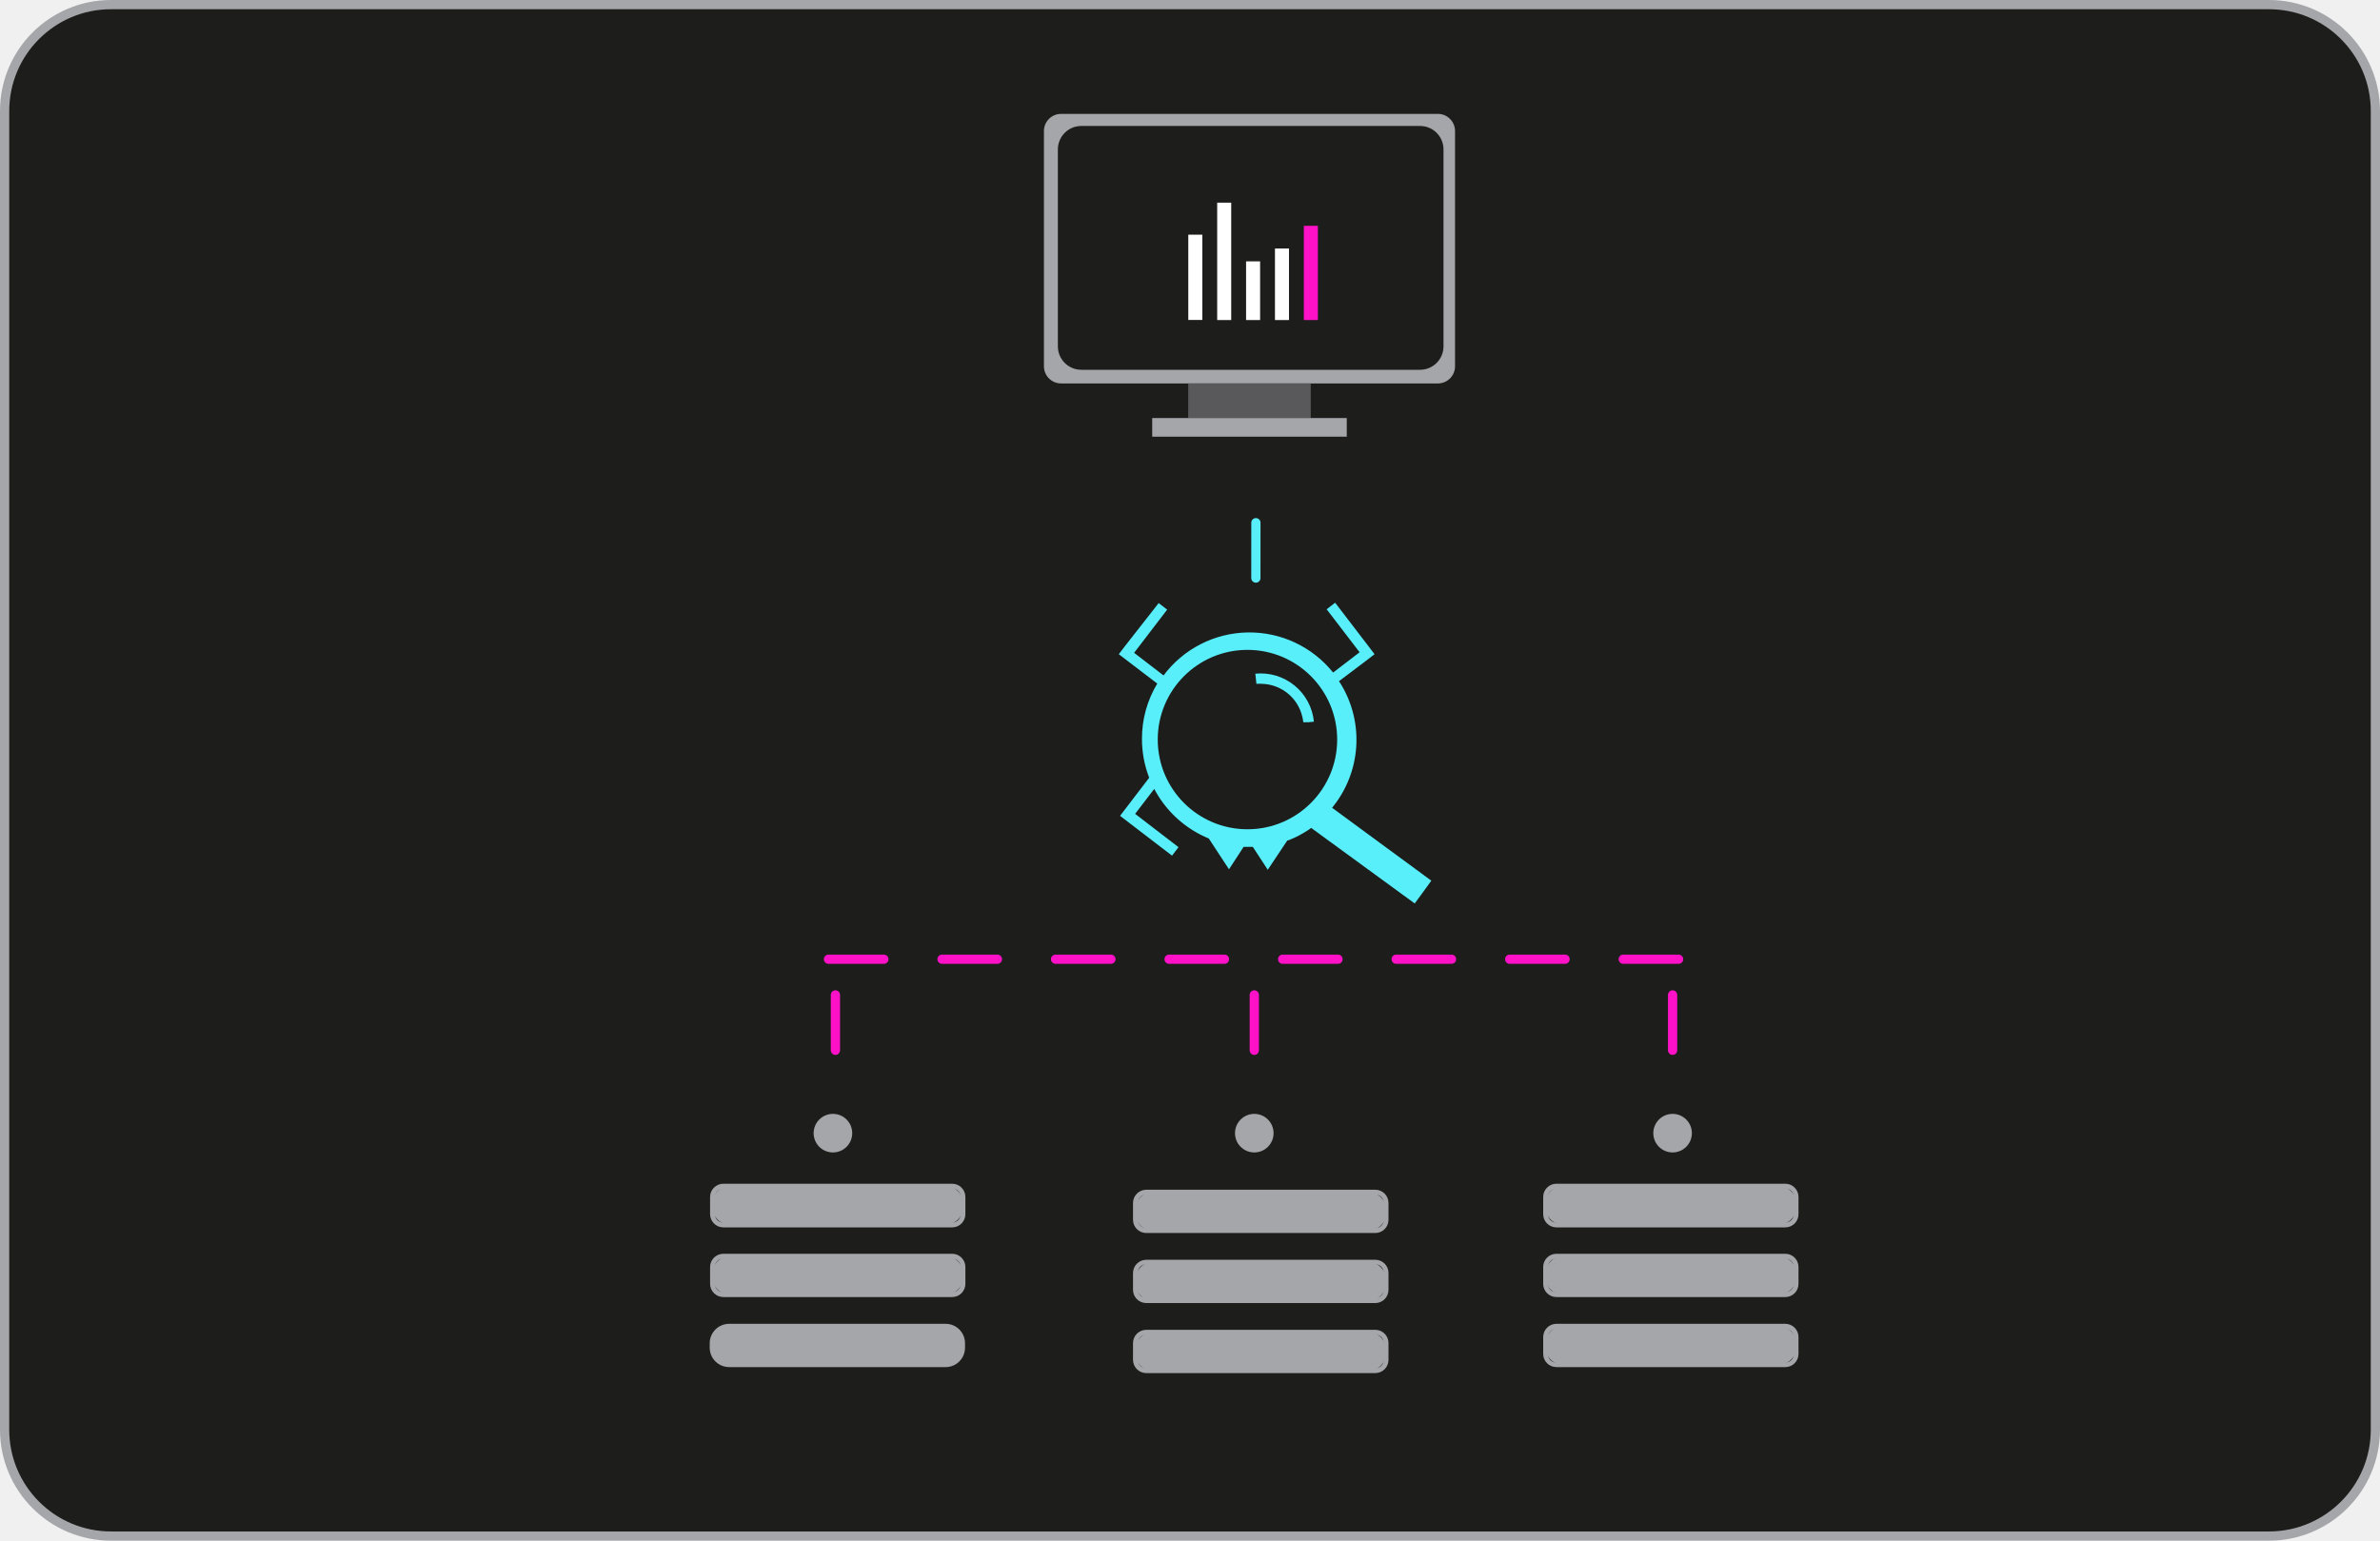
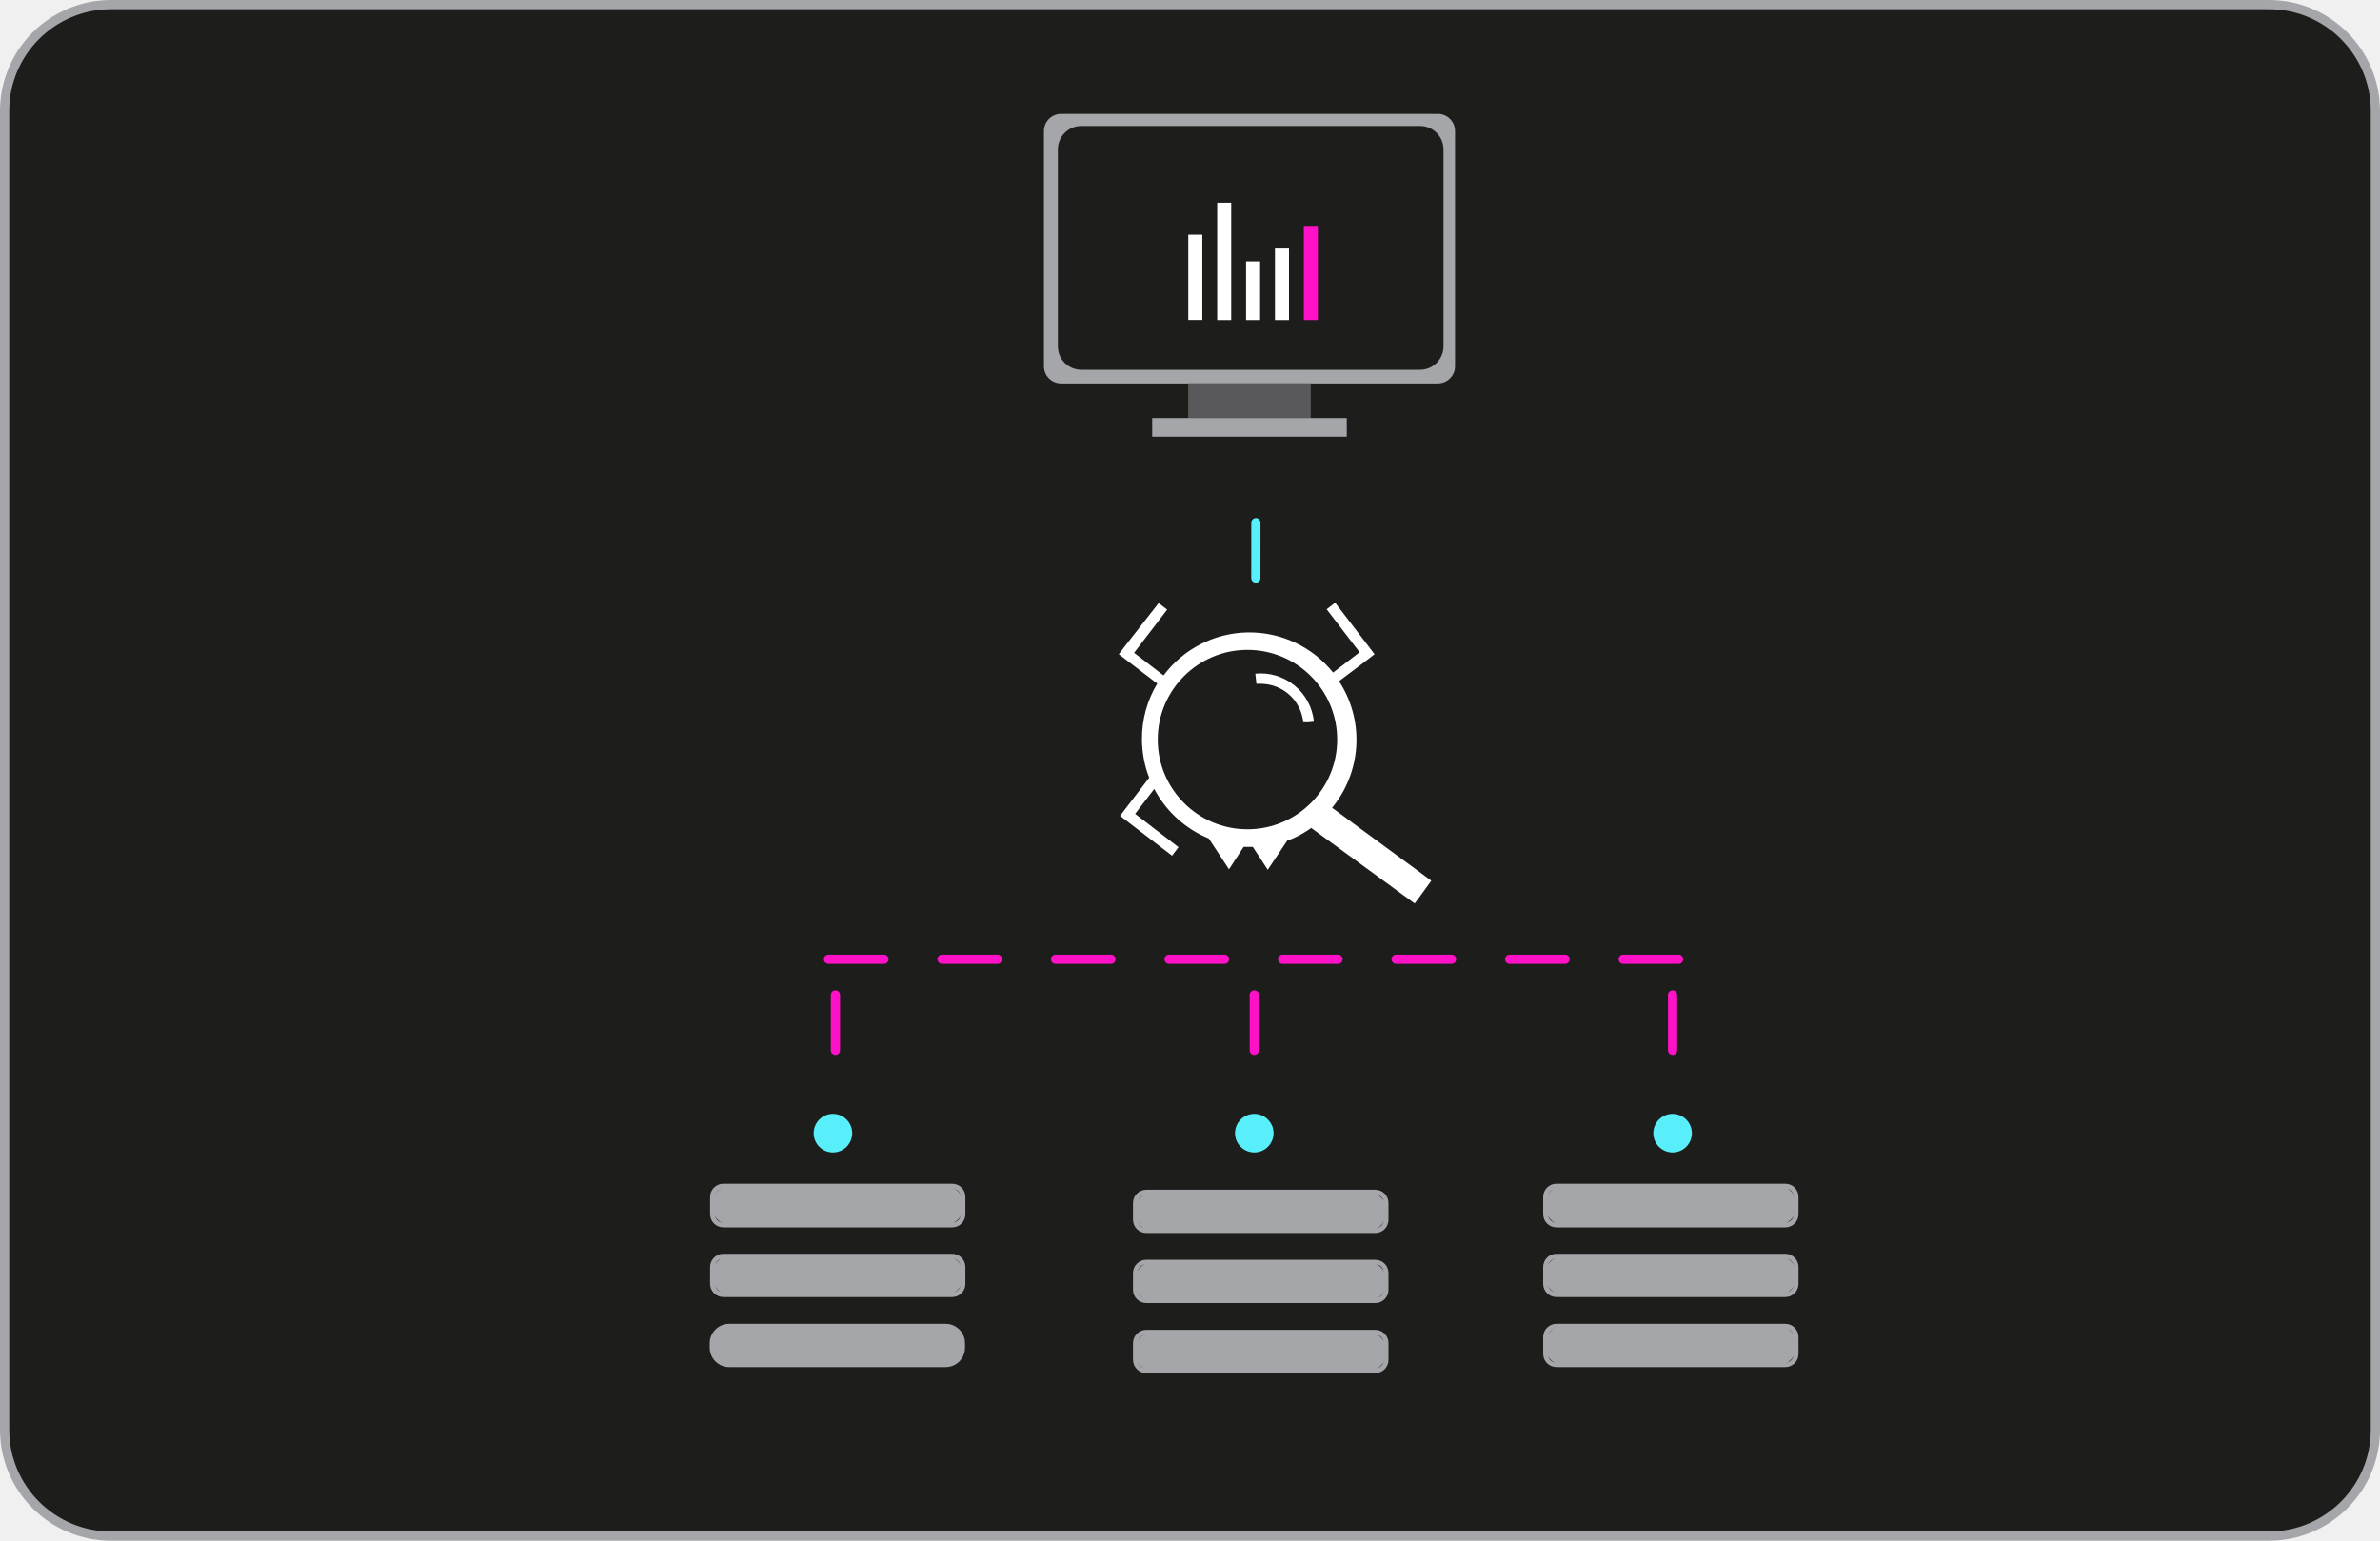
<svg xmlns="http://www.w3.org/2000/svg" viewBox="0 0 257.85 166.95">
  <defs>
-     <style>.cls-1,.cls-7{fill:#1d1d1b;}.cls-1{stroke:#a5a6a9;}.cls-1,.cls-4,.cls-5{stroke-miterlimit:10;}.cls-2{fill:#58effb;}.cls-3{fill:#a5a6a9;}.cls-4,.cls-5,.cls-6{fill:none;stroke-linecap:round;stroke-dasharray:6 6.3;}.cls-4{stroke:#58effb;}.cls-5,.cls-6{stroke:#ff11c7;}.cls-6{stroke-linejoin:round;}.cls-8{fill:#59595b;}.cls-9{fill:#fff;}.cls-10{fill:#ff11c7;}</style>
+     <style>.cls-1,.cls-8{fill:#1d1d1b;}.cls-1{stroke:#a5a6a9;}.cls-1,.cls-4,.cls-6{stroke-miterlimit:10;}.cls-2{fill:#fff;}.cls-3{fill:#58effb;}.cls-4,.cls-6,.cls-7{fill:none;stroke-linecap:round;stroke-dasharray:6 6.3;}.cls-4{stroke:#58effb;}.cls-5{fill:#a5a6a9;}.cls-6,.cls-7{stroke:#ff11c7;}.cls-7{stroke-linejoin:round;}.cls-9{fill:#59595b;}.cls-10{fill:#ff11c7;}</style>
  </defs>
  <g id="Layer_2" data-name="Layer 2">
    <g id="Device">
      <rect class="cls-1" x="0.5" y="0.5" width="256.85" height="165.95" rx="11.53" />
      <path class="cls-2" d="M144.32,87.53h0a11.61,11.61,0,0,0,.92-13.45l-.18-.26L148,71.6l.92-.71-.7-.92h0l-3.57-4.66-.92.71,3.57,4.66-2.87,2.2a11.62,11.62,0,0,0-18.37.31l-.25-.19-2.94-2.26h0l3.58-4.68-.92-.71L121.89,70h0l-.68.89,0,0,3.93,3,.24.18v0a11.53,11.53,0,0,0-1.66,6,11.69,11.69,0,0,0,.78,4.2l-.09.13-3.06,4,.06.05.86.66h0l4.71,3.61.7-.92-4.7-3.61,2-2.61.07-.09c.06.1.1.2.16.29a11.73,11.73,0,0,0,5.75,5.08l.29.44,1.9,2.9L134.58,92l.15-.23h1l.14.21,1.48,2.27,2-3,.13-.19.1,0a11.76,11.76,0,0,0,2.25-1.18l.22-.17,11.22,8.19.91-1.24.89-1.23Zm-9.17,2.33a9.72,9.72,0,1,1,9.72-9.72A9.72,9.72,0,0,1,135.15,89.86Z" />
      <path class="cls-2" d="M142.36,78.2l-.58.06-.58,0a4.1,4.1,0,0,0-.11-.61,4.62,4.62,0,0,0-4.34-3.55,4.42,4.42,0,0,0-.63,0l-.06-.57h0L136,73a5.8,5.8,0,0,1,6.35,5.2Z" />
      <circle class="cls-3" cx="90.24" cy="122.79" r="2.09" />
      <line class="cls-4" x1="136.06" y1="62.64" x2="136.07" y2="50.48" />
-       <rect class="cls-3" x="77.19" y="128.53" width="27.14" height="4.17" rx="1.87" />
-       <path class="cls-3" d="M103.16,133H78.37a1.44,1.44,0,0,1-1.44-1.43V129.7a1.44,1.44,0,0,1,1.44-1.43h24.79a1.43,1.43,0,0,1,1.43,1.43v1.83A1.43,1.43,0,0,1,103.16,133Zm-24.79-4.17a.92.92,0,0,0-.92.91v1.83a.92.92,0,0,0,.92.91h24.79a.91.91,0,0,0,.91-.91V129.7a.91.91,0,0,0-.91-.91Z" />
-       <rect class="cls-3" x="77.19" y="136.12" width="27.14" height="4.17" rx="1.87" />
-       <path class="cls-3" d="M103.16,140.55H78.37a1.44,1.44,0,0,1-1.44-1.43v-1.83a1.44,1.44,0,0,1,1.44-1.43h24.79a1.43,1.43,0,0,1,1.43,1.43v1.83A1.43,1.43,0,0,1,103.16,140.55Zm-24.79-4.17a.92.92,0,0,0-.92.91v1.83a.92.92,0,0,0,.92.91h24.79a.91.91,0,0,0,.91-.91v-1.83a.91.91,0,0,0-.91-.91Z" />
-       <rect class="cls-3" x="77.19" y="143.71" width="27.14" height="4.17" rx="1.87" />
-       <path class="cls-3" d="M102.49,148.14H79a2.11,2.11,0,0,1-2.11-2.1v-.49a2.11,2.11,0,0,1,2.11-2.1h23.45a2.1,2.1,0,0,1,2.1,2.1V146A2.1,2.1,0,0,1,102.49,148.14Zm-25-2.54V146a1.64,1.64,0,0,0,1.64,1.64h23.34a1.63,1.63,0,0,0,1.64-1.64v-.38a1.63,1.63,0,0,0-1.64-1.63H79.09A1.64,1.64,0,0,0,77.45,145.6Z" />
-       <rect class="cls-3" x="167.45" y="128.53" width="27.14" height="4.17" rx="1.87" />
-       <path class="cls-3" d="M193.42,133h-24.8a1.43,1.43,0,0,1-1.43-1.43V129.7a1.43,1.43,0,0,1,1.43-1.43h24.8a1.43,1.43,0,0,1,1.43,1.43v1.83A1.43,1.43,0,0,1,193.42,133Zm-24.8-4.17a.91.91,0,0,0-.91.91v1.83a.91.91,0,0,0,.91.91h24.8a.91.91,0,0,0,.91-.91V129.7a.91.91,0,0,0-.91-.91Z" />
-       <rect class="cls-3" x="167.45" y="136.12" width="27.14" height="4.17" rx="1.87" />
-       <path class="cls-3" d="M193.42,140.55h-24.8a1.43,1.43,0,0,1-1.43-1.43v-1.83a1.43,1.43,0,0,1,1.43-1.43h24.8a1.43,1.43,0,0,1,1.43,1.43v1.83A1.43,1.43,0,0,1,193.42,140.55Zm-24.8-4.17a.91.91,0,0,0-.91.91v1.83a.91.91,0,0,0,.91.91h24.8a.91.91,0,0,0,.91-.91v-1.83a.91.91,0,0,0-.91-.91Z" />
-       <rect class="cls-3" x="167.45" y="143.71" width="27.14" height="4.17" rx="1.87" />
-       <path class="cls-3" d="M193.42,148.14h-24.8a1.43,1.43,0,0,1-1.43-1.43v-1.83a1.43,1.43,0,0,1,1.43-1.43h24.8a1.43,1.43,0,0,1,1.43,1.43v1.83A1.43,1.43,0,0,1,193.42,148.14ZM168.62,144a.91.91,0,0,0-.91.91v1.83a.91.91,0,0,0,.91.91h24.8a.91.91,0,0,0,.91-.91v-1.83a.91.91,0,0,0-.91-.91Z" />
-       <rect class="cls-3" x="123.01" y="129.18" width="27.14" height="4.17" rx="1.87" />
-       <path class="cls-3" d="M149,133.61H124.19a1.44,1.44,0,0,1-1.44-1.43v-1.83a1.44,1.44,0,0,1,1.44-1.43H149a1.43,1.43,0,0,1,1.43,1.43v1.83A1.43,1.43,0,0,1,149,133.61Zm-24.79-4.17a.92.92,0,0,0-.92.91v1.83a.92.92,0,0,0,.92.91H149a.91.91,0,0,0,.91-.91v-1.83a.91.91,0,0,0-.91-.91Z" />
-       <rect class="cls-3" x="123.01" y="136.77" width="27.14" height="4.17" rx="1.87" />
-       <path class="cls-3" d="M149,141.2H124.19a1.44,1.44,0,0,1-1.44-1.43v-1.83a1.44,1.44,0,0,1,1.44-1.43H149a1.43,1.43,0,0,1,1.43,1.43v1.83A1.43,1.43,0,0,1,149,141.2ZM124.19,137a.92.92,0,0,0-.92.91v1.83a.92.92,0,0,0,.92.91H149a.91.91,0,0,0,.91-.91v-1.83A.91.91,0,0,0,149,137Z" />
-       <rect class="cls-3" x="123.01" y="144.36" width="27.14" height="4.17" rx="1.87" />
-       <path class="cls-3" d="M149,148.79H124.19a1.44,1.44,0,0,1-1.44-1.43v-1.83a1.44,1.44,0,0,1,1.44-1.43H149a1.43,1.43,0,0,1,1.43,1.43v1.83A1.43,1.43,0,0,1,149,148.79Zm-24.79-4.17a.92.92,0,0,0-.92.91v1.83a.92.92,0,0,0,.92.91H149a.91.91,0,0,0,.91-.91v-1.83a.91.91,0,0,0-.91-.91Z" />
-       <line class="cls-5" x1="89.76" y1="103.94" x2="181.91" y2="103.94" />
-       <line class="cls-6" x1="90.51" y1="107.81" x2="90.51" y2="117.24" />
-       <line class="cls-6" x1="135.89" y1="107.81" x2="135.89" y2="117.24" />
-       <line class="cls-6" x1="181.21" y1="107.81" x2="181.21" y2="117.24" />
+       <rect class="cls-5" x="77.19" y="128.53" width="27.14" height="4.17" rx="1.87" />
+       <path class="cls-5" d="M103.16,133H78.37a1.44,1.44,0,0,1-1.44-1.43V129.7a1.44,1.44,0,0,1,1.44-1.43h24.79a1.43,1.43,0,0,1,1.43,1.43v1.83A1.43,1.43,0,0,1,103.16,133Zm-24.79-4.17a.92.92,0,0,0-.92.91v1.83a.92.92,0,0,0,.92.91h24.79a.91.91,0,0,0,.91-.91V129.7a.91.91,0,0,0-.91-.91Z" />
+       <rect class="cls-5" x="77.19" y="136.12" width="27.14" height="4.17" rx="1.87" />
+       <path class="cls-5" d="M103.16,140.55H78.37a1.44,1.44,0,0,1-1.44-1.43v-1.83a1.44,1.44,0,0,1,1.44-1.43h24.79a1.43,1.43,0,0,1,1.43,1.43v1.83A1.43,1.43,0,0,1,103.16,140.55Zm-24.79-4.17a.92.92,0,0,0-.92.91v1.83a.92.92,0,0,0,.92.91h24.79a.91.91,0,0,0,.91-.91v-1.83a.91.91,0,0,0-.91-.91Z" />
+       <rect class="cls-5" x="77.19" y="143.71" width="27.14" height="4.17" rx="1.87" />
+       <path class="cls-5" d="M102.49,148.14H79a2.11,2.11,0,0,1-2.11-2.1v-.49a2.11,2.11,0,0,1,2.11-2.1h23.45a2.1,2.1,0,0,1,2.1,2.1V146A2.1,2.1,0,0,1,102.49,148.14Zm-25-2.54V146a1.64,1.64,0,0,0,1.64,1.64h23.34a1.63,1.63,0,0,0,1.64-1.64v-.38a1.63,1.63,0,0,0-1.64-1.63H79.09A1.64,1.64,0,0,0,77.45,145.6Z" />
+       <rect class="cls-5" x="167.45" y="128.53" width="27.14" height="4.17" rx="1.87" />
+       <path class="cls-5" d="M193.42,133h-24.8a1.43,1.43,0,0,1-1.43-1.43V129.7a1.43,1.43,0,0,1,1.43-1.43h24.8a1.43,1.43,0,0,1,1.43,1.43v1.83A1.43,1.43,0,0,1,193.42,133Zm-24.8-4.17a.91.91,0,0,0-.91.91v1.83a.91.91,0,0,0,.91.91h24.8a.91.91,0,0,0,.91-.91V129.7a.91.91,0,0,0-.91-.91Z" />
+       <rect class="cls-5" x="167.45" y="136.12" width="27.14" height="4.17" rx="1.87" />
+       <path class="cls-5" d="M193.42,140.55h-24.8a1.43,1.43,0,0,1-1.43-1.43v-1.83a1.43,1.43,0,0,1,1.43-1.43h24.8a1.43,1.43,0,0,1,1.43,1.43v1.83A1.43,1.43,0,0,1,193.42,140.55Zm-24.8-4.17a.91.91,0,0,0-.91.91v1.83a.91.91,0,0,0,.91.91h24.8a.91.91,0,0,0,.91-.91v-1.83a.91.91,0,0,0-.91-.91Z" />
+       <rect class="cls-5" x="167.45" y="143.71" width="27.14" height="4.17" rx="1.87" />
+       <path class="cls-5" d="M193.42,148.14h-24.8a1.43,1.43,0,0,1-1.43-1.43v-1.83a1.43,1.43,0,0,1,1.43-1.43h24.8a1.43,1.43,0,0,1,1.43,1.43v1.83A1.43,1.43,0,0,1,193.42,148.14ZM168.62,144a.91.91,0,0,0-.91.91v1.83a.91.91,0,0,0,.91.91h24.8a.91.91,0,0,0,.91-.91v-1.83a.91.91,0,0,0-.91-.91Z" />
+       <rect class="cls-5" x="123.01" y="129.18" width="27.14" height="4.17" rx="1.87" />
+       <path class="cls-5" d="M149,133.61H124.19a1.44,1.44,0,0,1-1.44-1.43v-1.83a1.44,1.44,0,0,1,1.44-1.43H149a1.43,1.43,0,0,1,1.43,1.43v1.83A1.43,1.43,0,0,1,149,133.61Zm-24.79-4.17a.92.92,0,0,0-.92.91v1.83a.92.92,0,0,0,.92.91H149a.91.91,0,0,0,.91-.91v-1.83a.91.91,0,0,0-.91-.91Z" />
+       <rect class="cls-5" x="123.01" y="136.77" width="27.14" height="4.17" rx="1.87" />
+       <path class="cls-5" d="M149,141.2H124.19a1.44,1.44,0,0,1-1.44-1.43v-1.83a1.44,1.44,0,0,1,1.44-1.43H149a1.43,1.43,0,0,1,1.43,1.43v1.83A1.43,1.43,0,0,1,149,141.2ZM124.19,137a.92.92,0,0,0-.92.91v1.83a.92.92,0,0,0,.92.91H149a.91.91,0,0,0,.91-.91v-1.83A.91.91,0,0,0,149,137Z" />
+       <rect class="cls-5" x="123.01" y="144.36" width="27.14" height="4.17" rx="1.87" />
+       <path class="cls-5" d="M149,148.79H124.19a1.44,1.44,0,0,1-1.44-1.43v-1.83a1.44,1.44,0,0,1,1.44-1.43H149a1.43,1.43,0,0,1,1.43,1.43v1.83A1.43,1.43,0,0,1,149,148.79Zm-24.79-4.17a.92.92,0,0,0-.92.91v1.83a.92.92,0,0,0,.92.91H149a.91.91,0,0,0,.91-.91v-1.83a.91.91,0,0,0-.91-.91Z" />
+       <line class="cls-6" x1="89.76" y1="103.94" x2="181.91" y2="103.94" />
+       <line class="cls-7" x1="90.51" y1="107.81" x2="90.51" y2="117.24" />
+       <line class="cls-7" x1="135.89" y1="107.81" x2="135.89" y2="117.24" />
+       <line class="cls-7" x1="181.21" y1="107.81" x2="181.21" y2="117.24" />
      <circle class="cls-3" cx="135.89" cy="122.79" r="2.09" />
      <circle class="cls-3" cx="181.21" cy="122.79" r="2.09" />
-       <rect class="cls-3" x="113.1" y="12.34" width="44.54" height="29.21" rx="1.86" />
-       <rect class="cls-7" x="114.61" y="13.65" width="41.78" height="26.42" rx="2.54" />
-       <rect class="cls-8" x="128.73" y="41.55" width="13.28" height="3.75" />
-       <rect class="cls-3" x="124.83" y="45.3" width="21.08" height="2.02" />
-       <rect class="cls-9" x="128.74" y="25.43" width="1.52" height="9.24" />
+       <rect class="cls-5" x="113.1" y="12.34" width="44.54" height="29.21" rx="1.86" />
+       <rect class="cls-8" x="114.61" y="13.65" width="41.78" height="26.42" rx="2.54" />
+       <rect class="cls-9" x="128.73" y="41.55" width="13.28" height="3.75" />
+       <rect class="cls-5" x="124.83" y="45.3" width="21.08" height="2.02" />
+       <rect class="cls-2" x="128.74" y="25.43" width="1.52" height="9.24" />
      <rect class="cls-10" x="141.26" y="24.47" width="1.52" height="10.21" />
-       <rect class="cls-9" x="138.13" y="26.93" width="1.52" height="7.75" />
-       <rect class="cls-9" x="135" y="28.32" width="1.52" height="6.36" />
-       <rect class="cls-9" x="131.87" y="21.96" width="1.52" height="12.72" />
+       <rect class="cls-2" x="138.13" y="26.93" width="1.52" height="7.75" />
+       <rect class="cls-2" x="135" y="28.32" width="1.52" height="6.36" />
+       <rect class="cls-2" x="131.87" y="21.96" width="1.52" height="12.72" />
    </g>
  </g>
</svg>
